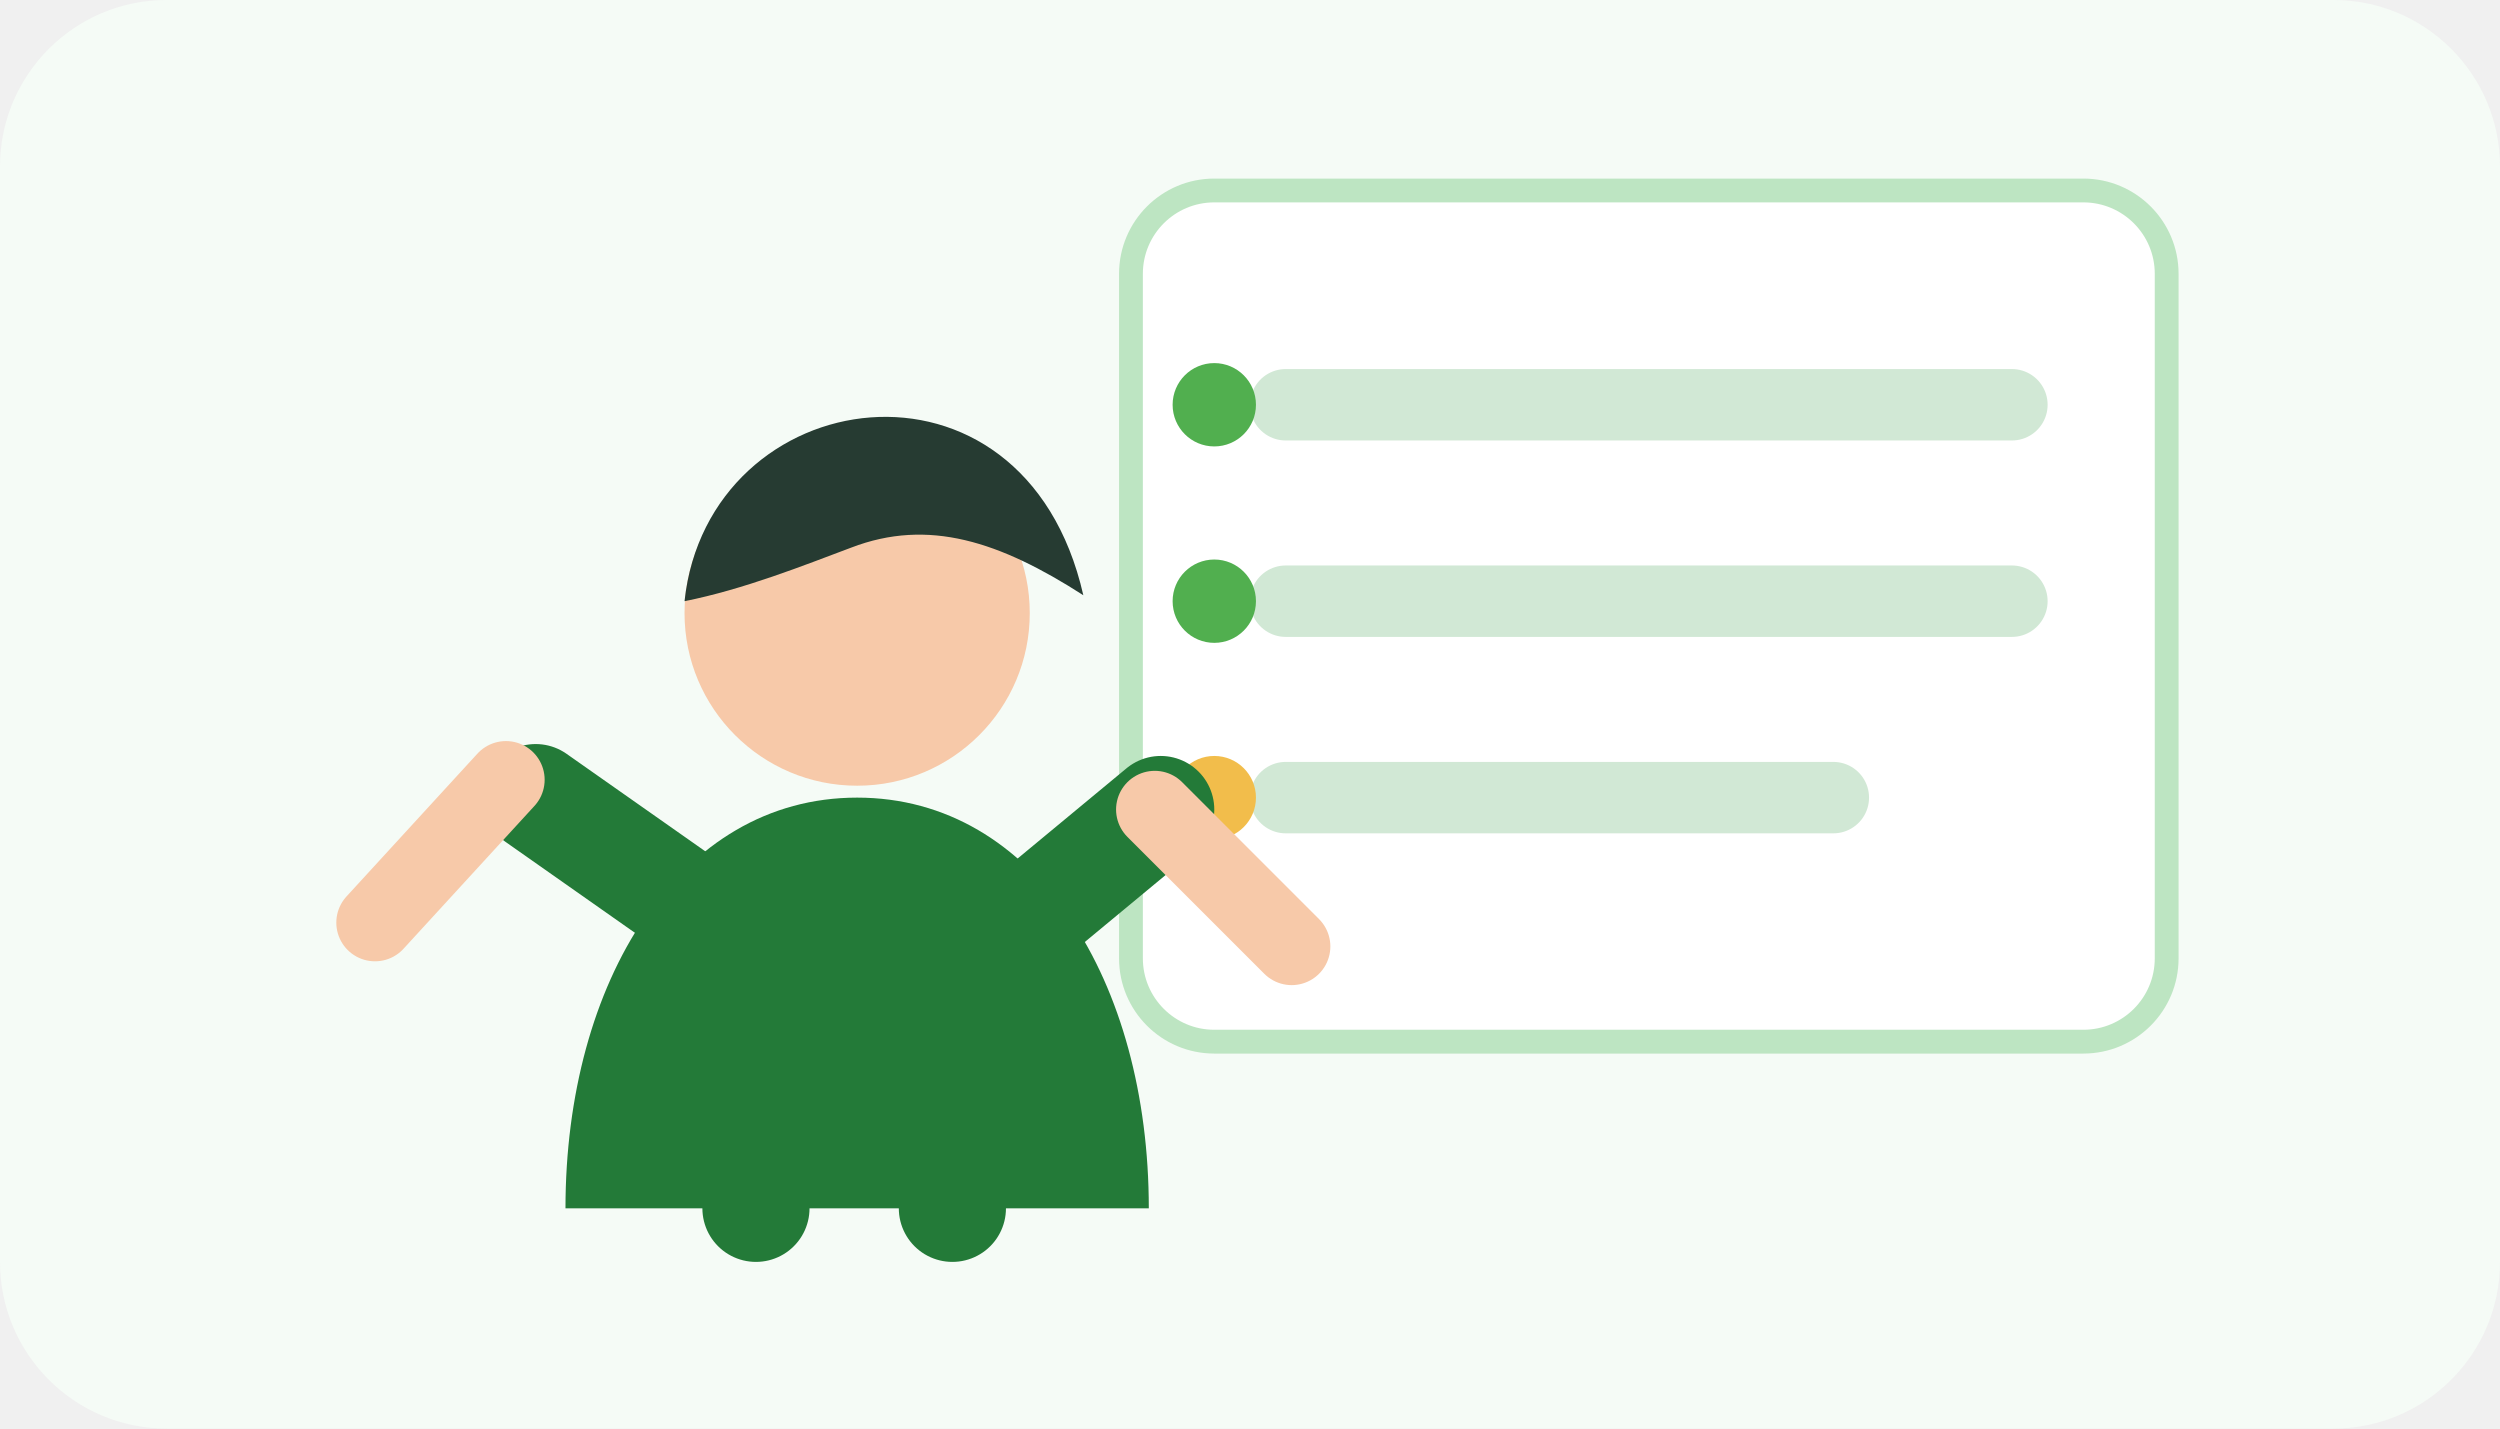
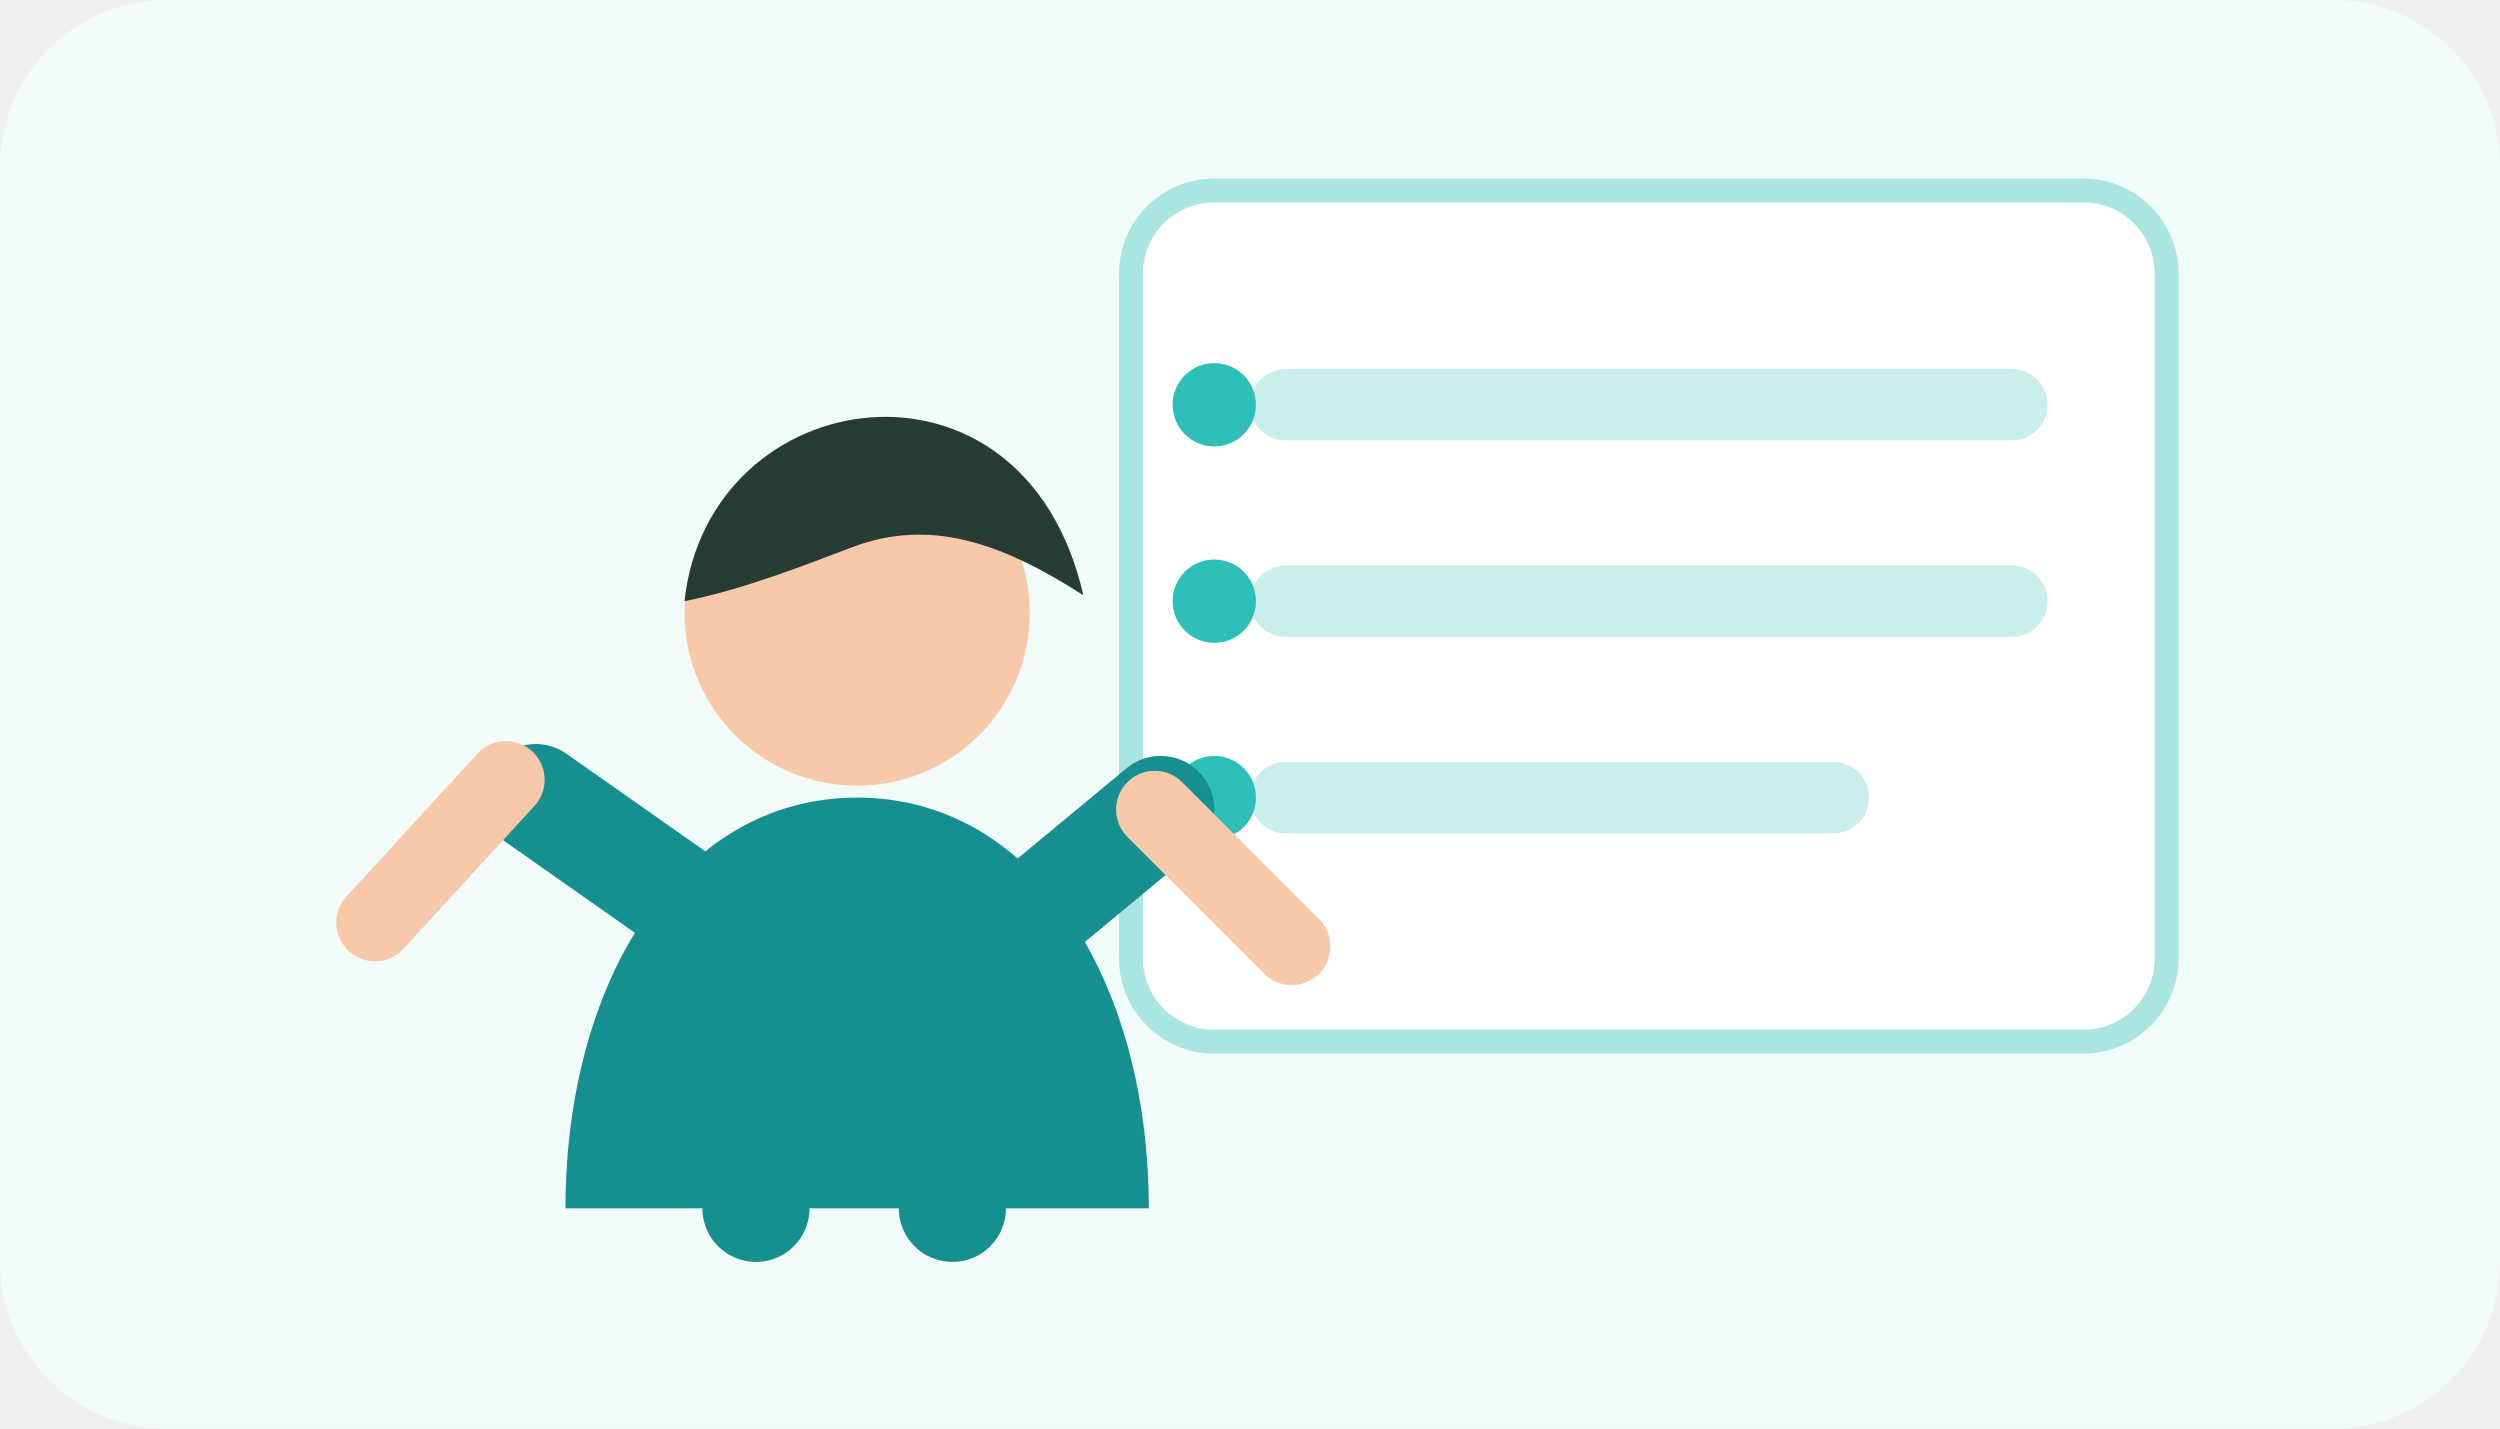
<svg xmlns="http://www.w3.org/2000/svg" viewBox="0 0 420 240" role="img" aria-labelledby="title desc">
-   <rect width="420" height="240" rx="28" fill="#f5fbf6" />
-   <rect x="190" y="32" width="174" height="143" rx="14" fill="#fff" stroke="#bde5c2" stroke-width="4" />
-   <path d="M216 68h122M216 101h122M216 134h92" stroke="#d1e8d5" stroke-width="12" stroke-linecap="round" />
-   <circle cx="204" cy="68" r="7" fill="#51af4f" />
-   <circle cx="204" cy="101" r="7" fill="#51af4f" />
-   <circle cx="204" cy="134" r="7" fill="#f2bd4b" />
-   <path d="M95 203c0-38 19-69 49-69s49 31 49 69" fill="#237a38" />
+   <rect width="420" height="240" rx="28" fill="#f1fbfa" />
+   <rect x="190" y="32" width="174" height="143" rx="14" fill="#fff" stroke="#a9e5e1" stroke-width="4" />
+   <path d="M216 68h122M216 101h122M216 134h92" stroke="#c9eeeb" stroke-width="12" stroke-linecap="round" />
+   <circle cx="204" cy="68" r="7" fill="#2fbfbb" />
+   <circle cx="204" cy="101" r="7" fill="#2fbfbb" />
+   <circle cx="204" cy="134" r="7" fill="#2fbfbb" />
+   <path d="M95 203c0-38 19-69 49-69s49 31 49 69" fill="#168f91" />
  <circle cx="144" cy="103" r="29" fill="#f7c9a9" />
  <path d="M115 101c4-37 57-45 67-1-14-9-26-13-39-8-8 3-18 7-28 9Z" fill="#263b32" />
-   <path d="M127 203v-43l-37-26M160 203v-38l35-29" fill="none" stroke="#237a38" stroke-width="18" stroke-linecap="round" />
+   <path d="M127 203v-43l-37-26M160 203v-38l35-29" fill="none" stroke="#168f91" stroke-width="18" stroke-linecap="round" />
  <path d="m85 131-22 24M194 136l23 23" stroke="#f7c9a9" stroke-width="13" stroke-linecap="round" />
</svg>
